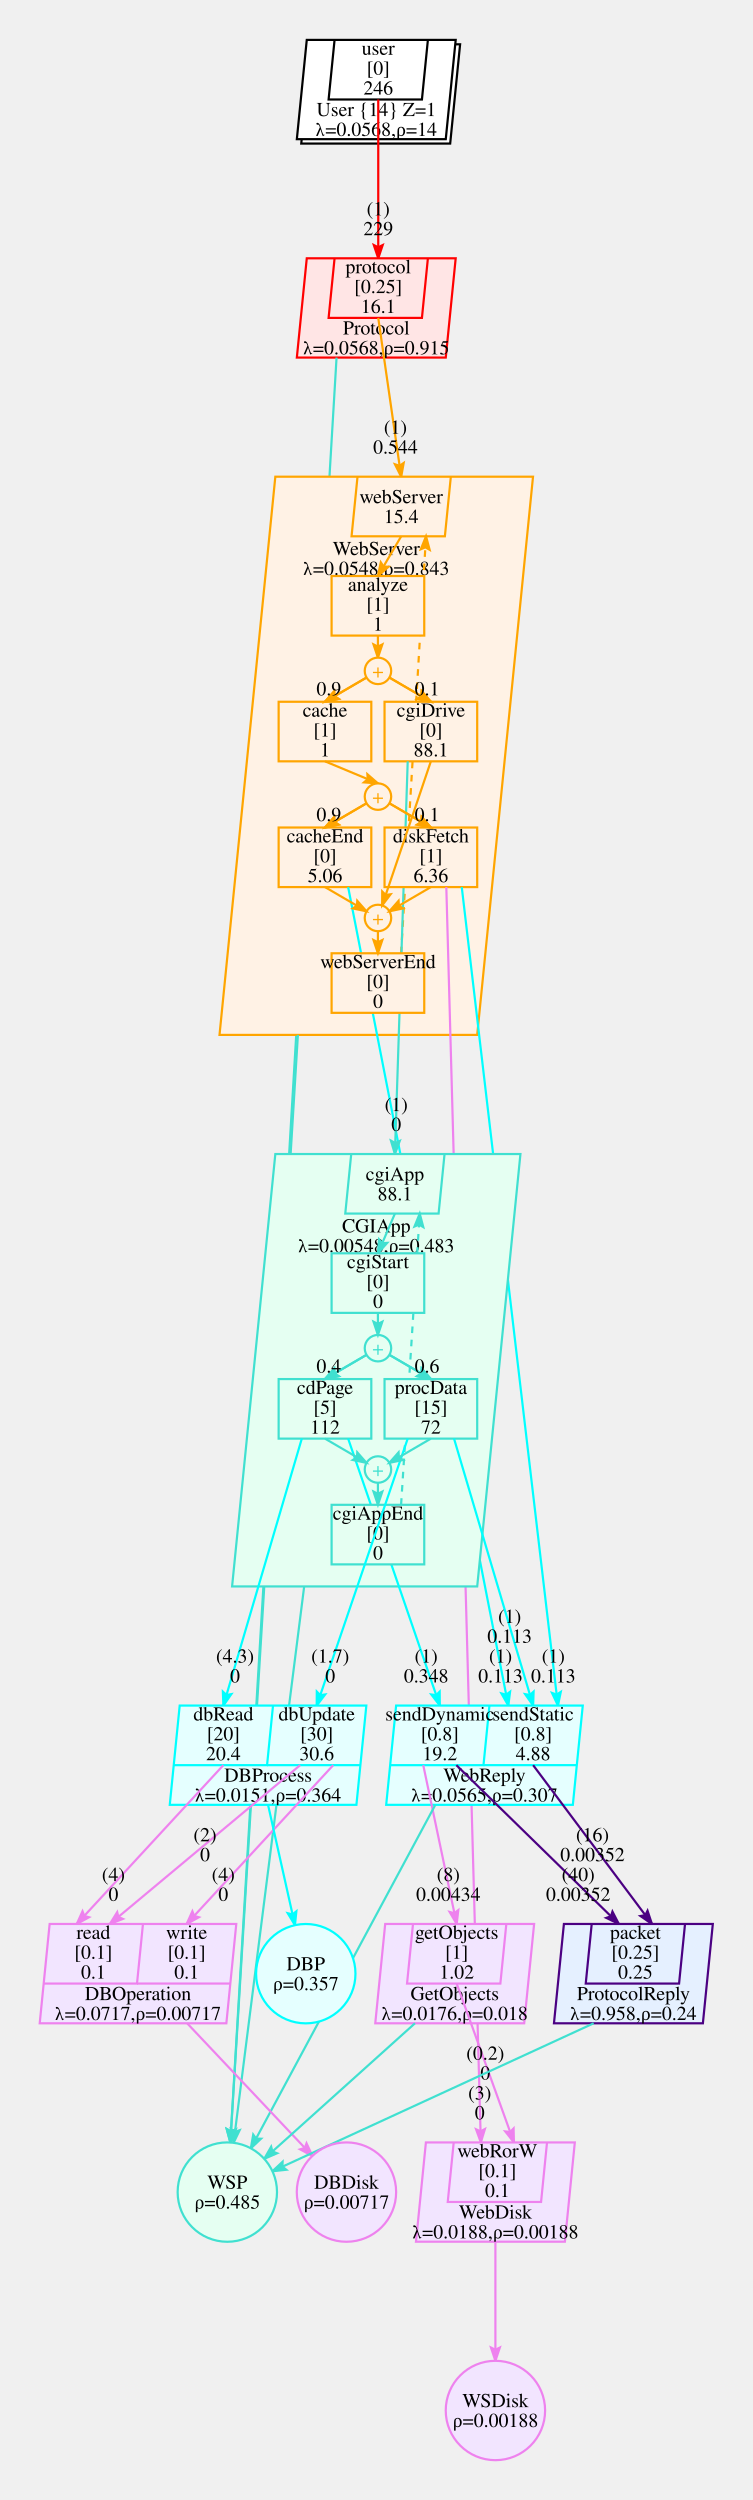
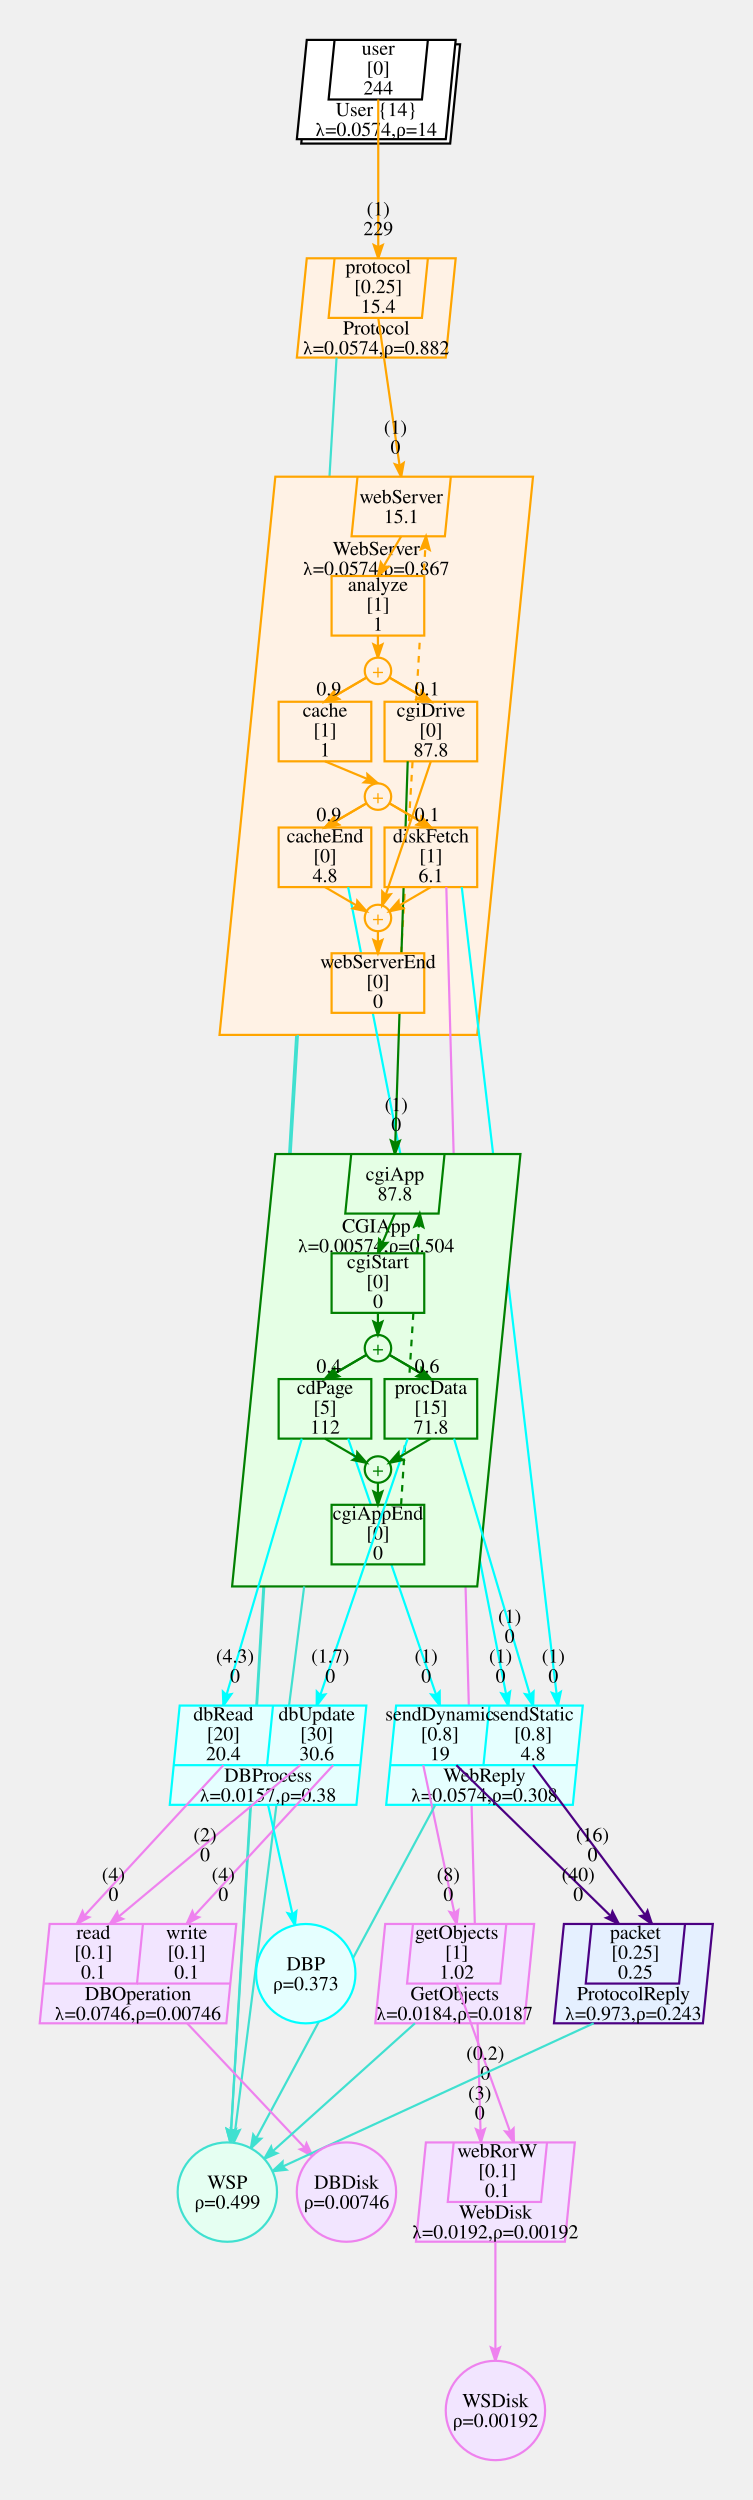
<svg xmlns="http://www.w3.org/2000/svg" width="4.737in" height="15.736in" viewBox="0 0 8528 28325">
  <polygon fill="#ffffff" stroke="black" stroke-width="25" points="3526.25,500 5213.75,500 5101.25,1625 3413.75,1625 " />
  <polygon fill="#ffffff" stroke="black" stroke-width="25" points="3476.25,450 5163.75,450 5051.25,1575 3363.75,1575 " />
-   <text x="4264" y="1538" font-family="Times" font-style="Roman" font-size="225" fill="black" text-anchor="middle">λ=0.0568,ρ=14</text>
-   <text x="4264" y="1313" font-family="Times" font-style="Roman" font-size="225" fill="black" text-anchor="middle">User {14} Z=1</text>
+   <text x="4264" y="1538" font-family="Times" font-style="Roman" font-size="225" fill="black" text-anchor="middle">λ=0.0574,ρ=14</text>
+   <text x="4264" y="1313" font-family="Times" font-style="Roman" font-size="225" fill="black" text-anchor="middle">User {14}</text>
  <polyline stroke="black" stroke-width="25" fill="none" points="3791.25,450 3723.75,1125 4781.25,1125 4848.75,450 " />
-   <text x="4286" y="1069" font-family="Times" font-style="Roman" font-size="225" fill="black" text-anchor="middle">246</text>
+   <text x="4286" y="1069" font-family="Times" font-style="Roman" font-size="225" fill="black" text-anchor="middle">244</text>
  <text x="4286" y="844" font-family="Times" font-style="Roman" font-size="225" fill="black" text-anchor="middle">[0]</text>
  <text x="4286" y="619" font-family="Times" font-style="Roman" font-size="225" fill="black" text-anchor="middle">user</text>
-   <line x1="4286.25" y1="1125" x2="4286.25" y2="2925" stroke="Red" stroke-width="25" />
-   <polygon fill="Red" stroke="Red" stroke-width="25" points="4286.25,2925 4336.25,2775 4286.25,2800 4236.25,2775 " />
+   <line x1="4286.25" y1="1125" x2="4286.25" y2="2925" stroke="Orange" stroke-width="25" />
+   <polygon fill="Orange" stroke="Orange" stroke-width="25" points="4286.25,2925 4336.25,2775 4286.25,2800 4236.25,2775 " />
  <text x="4286" y="2663" font-family="Times" font-style="Roman" font-size="225" fill="black" text-anchor="middle">229</text>
  <text x="4286" y="2438" font-family="Times" font-style="Roman" font-size="225" fill="black" text-anchor="middle">(1)</text>
-   <polygon fill="#ffe5e5" stroke="Red" stroke-width="25" points="3476.25,2925 5163.75,2925 5051.25,4050 3363.75,4050 " />
-   <text x="4264" y="4013" font-family="Times" font-style="Roman" font-size="225" fill="black" text-anchor="middle">λ=0.0568,ρ=0.915</text>
+   <polygon fill="#fff2e5" stroke="Orange" stroke-width="25" points="3476.25,2925 5163.75,2925 5051.25,4050 3363.75,4050 " />
+   <text x="4264" y="4013" font-family="Times" font-style="Roman" font-size="225" fill="black" text-anchor="middle">λ=0.0574,ρ=0.882</text>
  <text x="4264" y="3788" font-family="Times" font-style="Roman" font-size="225" fill="black" text-anchor="middle">Protocol</text>
-   <polyline stroke="Red" stroke-width="25" fill="none" points="3791.25,2925 3723.75,3600 4781.25,3600 4848.75,2925 " />
-   <text x="4286" y="3544" font-family="Times" font-style="Roman" font-size="225" fill="black" text-anchor="middle">16.1</text>
+   <polyline stroke="Orange" stroke-width="25" fill="none" points="3791.25,2925 3723.75,3600 4781.25,3600 4848.75,2925 " />
+   <text x="4286" y="3544" font-family="Times" font-style="Roman" font-size="225" fill="black" text-anchor="middle">15.4</text>
  <text x="4286" y="3319" font-family="Times" font-style="Roman" font-size="225" fill="black" text-anchor="middle">[0.25]</text>
  <text x="4286" y="3094" font-family="Times" font-style="Roman" font-size="225" fill="black" text-anchor="middle">protocol</text>
  <line x1="4286.25" y1="3600" x2="4546.25" y2="5400" stroke="Orange" stroke-width="25" />
  <polygon fill="Orange" stroke="Orange" stroke-width="25" points="4546.25,5400 4574.29,5244.39 4528.38,5276.28 4475.32,5258.69 " />
-   <text x="4481" y="5138" font-family="Times" font-style="Roman" font-size="225" fill="black" text-anchor="middle">0.544</text>
+   <text x="4481" y="5138" font-family="Times" font-style="Roman" font-size="225" fill="black" text-anchor="middle">0</text>
  <text x="4481" y="4913" font-family="Times" font-style="Roman" font-size="225" fill="black" text-anchor="middle">(1)</text>
  <line x1="3813.75" y1="4050" x2="2609.68" y2="24276" stroke="Turquoise" stroke-width="25" />
  <polygon fill="Turquoise" stroke="Turquoise" stroke-width="25" points="2609.68,24276 2668.5,24129.2 2617.11,24151.2 2568.68,24123.3 " />
  <polygon fill="#fff2e5" stroke="Orange" stroke-width="25" points="3120,5400 6040,5400 5407.5,11725 2487.5,11725 " />
-   <text x="4264" y="6513" font-family="Times" font-style="Roman" font-size="225" fill="black" text-anchor="middle">λ=0.0548,ρ=0.843</text>
+   <text x="4264" y="6513" font-family="Times" font-style="Roman" font-size="225" fill="black" text-anchor="middle">λ=0.0574,ρ=0.867</text>
  <text x="4264" y="6288" font-family="Times" font-style="Roman" font-size="225" fill="black" text-anchor="middle">WebServer</text>
  <polyline stroke="Orange" stroke-width="25" fill="none" points="4051.25,5400 3983.75,6075 5041.25,6075 5108.75,5400 " />
-   <text x="4546" y="5925" font-family="Times" font-style="Roman" font-size="225" fill="black" text-anchor="middle">15.4</text>
+   <text x="4546" y="5925" font-family="Times" font-style="Roman" font-size="225" fill="black" text-anchor="middle">15.1</text>
  <text x="4546" y="5700" font-family="Times" font-style="Roman" font-size="225" fill="black" text-anchor="middle">webServer</text>
  <line x1="4546.25" y1="6075" x2="4282.5" y2="6525" stroke="Orange" stroke-width="25" />
  <polygon fill="Orange" stroke="Orange" stroke-width="25" points="4282.5,6525 4401.49,6420.87 4345.71,6417.16 4315.21,6370.31 " />
  <line x1="4545" y1="10800" x2="4827.5" y2="6075" stroke-dasharray="75" stroke="Orange" stroke-width="25" />
  <polygon fill="Orange" stroke="Orange" stroke-width="25" points="4827.5,6075 4768.64,6221.75 4820.04,6199.78 4868.46,6227.72 " />
  <polygon fill="#fff2e5" stroke="Orange" stroke-width="25" points="3757.5,7200 3757.5,6525 4807.5,6525 4807.5,7200 3757.5,7200 " />
  <text x="4283" y="7144" font-family="Times" font-style="Roman" font-size="225" fill="black" text-anchor="middle">1</text>
  <text x="4283" y="6919" font-family="Times" font-style="Roman" font-size="225" fill="black" text-anchor="middle">[1]</text>
  <text x="4283" y="6694" font-family="Times" font-style="Roman" font-size="225" fill="black" text-anchor="middle">analyze</text>
  <polygon fill="#fff2e5" stroke="Orange" stroke-width="25" points="3157.5,8625 3157.5,7950 4207.5,7950 4207.5,8625 3157.5,8625 " />
  <text x="3683" y="8569" font-family="Times" font-style="Roman" font-size="225" fill="black" text-anchor="middle">1</text>
  <text x="3683" y="8344" font-family="Times" font-style="Roman" font-size="225" fill="black" text-anchor="middle">[1]</text>
  <text x="3683" y="8119" font-family="Times" font-style="Roman" font-size="225" fill="black" text-anchor="middle">cache</text>
  <polygon fill="#fff2e5" stroke="Orange" stroke-width="25" points="3157.5,10050 3157.5,9375 4207.5,9375 4207.5,10050 3157.5,10050 " />
  <line x1="3945" y1="10050" x2="5760" y2="19325" stroke="Cyan" stroke-width="25" />
  <polygon fill="Cyan" stroke="Cyan" stroke-width="25" points="5760,19325 5780.26,19168.2 5735.99,19202.3 5682.12,19187.4 " />
-   <text x="5672" y="19063" font-family="Times" font-style="Roman" font-size="225" fill="black" text-anchor="middle">0.113</text>
+   <text x="5672" y="19063" font-family="Times" font-style="Roman" font-size="225" fill="black" text-anchor="middle">0</text>
  <text x="5672" y="18838" font-family="Times" font-style="Roman" font-size="225" fill="black" text-anchor="middle">(1)</text>
-   <text x="3683" y="9994" font-family="Times" font-style="Roman" font-size="225" fill="black" text-anchor="middle">5.06</text>
+   <text x="3683" y="9994" font-family="Times" font-style="Roman" font-size="225" fill="black" text-anchor="middle">4.8</text>
  <text x="3683" y="9769" font-family="Times" font-style="Roman" font-size="225" fill="black" text-anchor="middle">[0]</text>
  <text x="3683" y="9544" font-family="Times" font-style="Roman" font-size="225" fill="black" text-anchor="middle">cacheEnd</text>
  <polygon fill="#fff2e5" stroke="Orange" stroke-width="25" points="4357.5,8625 4357.5,7950 5407.5,7950 5407.5,8625 4357.5,8625 " />
-   <line x1="4620" y1="8625" x2="4475" y2="13075" stroke="Turquoise" stroke-width="25" />
-   <polygon fill="Turquoise" stroke="Turquoise" stroke-width="25" points="4475,13075 4529.86,12926.7 4479.07,12950.1 4429.91,12923.5 " />
+   <line x1="4620" y1="8625" x2="4475" y2="13075" stroke="Green" stroke-width="25" />
+   <polygon fill="Green" stroke="Green" stroke-width="25" points="4475,13075 4529.86,12926.7 4479.07,12950.1 4429.91,12923.5 " />
  <text x="4490" y="12813" font-family="Times" font-style="Roman" font-size="225" fill="black" text-anchor="middle">0</text>
  <text x="4490" y="12588" font-family="Times" font-style="Roman" font-size="225" fill="black" text-anchor="middle">(1)</text>
-   <text x="4883" y="8569" font-family="Times" font-style="Roman" font-size="225" fill="black" text-anchor="middle">88.1</text>
+   <text x="4883" y="8569" font-family="Times" font-style="Roman" font-size="225" fill="black" text-anchor="middle">87.8</text>
  <text x="4883" y="8344" font-family="Times" font-style="Roman" font-size="225" fill="black" text-anchor="middle">[0]</text>
  <text x="4883" y="8119" font-family="Times" font-style="Roman" font-size="225" fill="black" text-anchor="middle">cgiDrive</text>
  <polygon fill="#fff2e5" stroke="Orange" stroke-width="25" points="4357.5,10050 4357.5,9375 5407.5,9375 5407.5,10050 4357.5,10050 " />
  <line x1="5057.5" y1="10050" x2="5448.75" y2="24275" stroke="Violet" stroke-width="25" />
  <polygon fill="Violet" stroke="Violet" stroke-width="25" points="5448.75,24275 5494.61,24123.7 5445.31,24150 5394.64,24126.4 " />
  <text x="5436" y="24013" font-family="Times" font-style="Roman" font-size="225" fill="black" text-anchor="middle">0</text>
  <text x="5436" y="23788" font-family="Times" font-style="Roman" font-size="225" fill="black" text-anchor="middle">(3)</text>
  <line x1="5232.5" y1="10050" x2="6322.5" y2="19325" stroke="Cyan" stroke-width="25" />
  <polygon fill="Cyan" stroke="Cyan" stroke-width="25" points="6322.5,19325 6354.65,19170.2 6307.91,19200.9 6255.33,19181.9 " />
-   <text x="6270" y="19063" font-family="Times" font-style="Roman" font-size="225" fill="black" text-anchor="middle">0.113</text>
+   <text x="6270" y="19063" font-family="Times" font-style="Roman" font-size="225" fill="black" text-anchor="middle">0</text>
  <text x="6270" y="18838" font-family="Times" font-style="Roman" font-size="225" fill="black" text-anchor="middle">(1)</text>
-   <text x="4883" y="9994" font-family="Times" font-style="Roman" font-size="225" fill="black" text-anchor="middle">6.36</text>
+   <text x="4883" y="9994" font-family="Times" font-style="Roman" font-size="225" fill="black" text-anchor="middle">6.1</text>
  <text x="4883" y="9769" font-family="Times" font-style="Roman" font-size="225" fill="black" text-anchor="middle">[1]</text>
  <text x="4883" y="9544" font-family="Times" font-style="Roman" font-size="225" fill="black" text-anchor="middle">diskFetch</text>
  <polygon fill="#fff2e5" stroke="Orange" stroke-width="25" points="3757.5,11475 3757.5,10800 4807.5,10800 4807.5,11475 3757.5,11475 " />
  <text x="4283" y="11419" font-family="Times" font-style="Roman" font-size="225" fill="black" text-anchor="middle">0</text>
  <text x="4283" y="11194" font-family="Times" font-style="Roman" font-size="225" fill="black" text-anchor="middle">[0]</text>
  <text x="4283" y="10969" font-family="Times" font-style="Roman" font-size="225" fill="black" text-anchor="middle">webServerEnd</text>
  <line x1="4282.5" y1="7200" x2="4282.5" y2="7450" stroke="Orange" stroke-width="25" />
  <polygon fill="Orange" stroke="Orange" stroke-width="25" points="4282.5,7450 4332.5,7300 4282.5,7325 4232.5,7300 " />
  <line x1="3682.5" y1="8625" x2="4282.5" y2="8875" stroke="Orange" stroke-width="25" />
  <polygon fill="Orange" stroke="Orange" stroke-width="25" points="4282.5,8875 4163.27,8771.15 4167.12,8826.92 4124.81,8863.46 " />
  <circle cx="4283" cy="7600" r="150" fill="#fff2e5" stroke="Orange" stroke-width="25" />
  <text x="4283" y="7675" font-family="Times" font-style="Roman" font-size="225" fill="Orange" text-anchor="middle">+</text>
  <line x1="4152.93" y1="7675.58" x2="3682.5" y2="7950" stroke="Orange" stroke-width="25" />
  <polygon fill="Orange" stroke="Orange" stroke-width="25" points="3682.5,7950 3837.26,7917.61 3790.47,7887.02 3786.87,7831.23 " />
  <line x1="4412.07" y1="7675.58" x2="4882.5" y2="7950" stroke="Orange" stroke-width="25" />
  <polygon fill="Orange" stroke="Orange" stroke-width="25" points="4882.5,7950 4778.13,7831.23 4774.53,7887.02 4727.74,7917.61 " />
  <line x1="4152.93" y1="7675.58" x2="3682.5" y2="7950" stroke="Orange" stroke-width="25" />
  <polygon fill="Orange" stroke="Orange" stroke-width="25" points="3682.5,7950 3837.26,7917.61 3790.47,7887.02 3786.87,7831.23 " />
  <line x1="4412.07" y1="7675.58" x2="4882.5" y2="7950" stroke="Orange" stroke-width="25" />
  <polygon fill="Orange" stroke="Orange" stroke-width="25" points="4882.5,7950 4778.13,7831.23 4774.53,7887.02 4727.74,7917.61 " />
  <text x="3726" y="7877" font-family="Times" font-style="Roman" font-size="225" fill="black" text-anchor="middle">0.9</text>
  <text x="4839" y="7877" font-family="Times" font-style="Roman" font-size="225" fill="black" text-anchor="middle">0.1</text>
  <circle cx="4283" cy="10400" r="150" fill="#fff2e5" stroke="Orange" stroke-width="25" />
  <text x="4283" y="10475" font-family="Times" font-style="Roman" font-size="225" fill="Orange" text-anchor="middle">+</text>
  <line x1="3682.5" y1="10050" x2="4152.93" y2="10324.4" stroke="Orange" stroke-width="25" />
  <polygon fill="Orange" stroke="Orange" stroke-width="25" points="4152.93,10324.4 4048.56,10205.6 4044.96,10261.4 3998.17,10292 " />
  <line x1="4882.5" y1="8625" x2="4330.53" y2="10257.9" stroke="Orange" stroke-width="25" />
  <polygon fill="Orange" stroke="Orange" stroke-width="25" points="4330.53,10257.9 4425.94,10131.8 4370.56,10139.5 4331.2,10099.8 " />
  <line x1="4882.5" y1="10050" x2="4412.07" y2="10324.4" stroke="Orange" stroke-width="25" />
  <polygon fill="Orange" stroke="Orange" stroke-width="25" points="4412.07,10324.4 4566.83,10292 4520.04,10261.4 4516.44,10205.6 " />
  <circle cx="4283" cy="9025" r="150" fill="#fff2e5" stroke="Orange" stroke-width="25" />
  <text x="4283" y="9100" font-family="Times" font-style="Roman" font-size="225" fill="Orange" text-anchor="middle">+</text>
  <line x1="4152.93" y1="9100.58" x2="3682.5" y2="9375" stroke="Orange" stroke-width="25" />
  <polygon fill="Orange" stroke="Orange" stroke-width="25" points="3682.5,9375 3837.26,9342.61 3790.47,9312.02 3786.87,9256.23 " />
  <line x1="4412.07" y1="9100.58" x2="4882.5" y2="9375" stroke="Orange" stroke-width="25" />
  <polygon fill="Orange" stroke="Orange" stroke-width="25" points="4882.5,9375 4778.13,9256.23 4774.53,9312.02 4727.74,9342.61 " />
  <line x1="4152.93" y1="9100.58" x2="3682.5" y2="9375" stroke="Orange" stroke-width="25" />
  <polygon fill="Orange" stroke="Orange" stroke-width="25" points="3682.5,9375 3837.26,9342.61 3790.47,9312.02 3786.87,9256.23 " />
  <line x1="4412.07" y1="9100.58" x2="4882.5" y2="9375" stroke="Orange" stroke-width="25" />
  <polygon fill="Orange" stroke="Orange" stroke-width="25" points="4882.5,9375 4778.13,9256.23 4774.53,9312.02 4727.74,9342.61 " />
  <text x="3726" y="9302" font-family="Times" font-style="Roman" font-size="225" fill="black" text-anchor="middle">0.9</text>
  <text x="4839" y="9302" font-family="Times" font-style="Roman" font-size="225" fill="black" text-anchor="middle">0.1</text>
  <line x1="4282.5" y1="10550" x2="4282.5" y2="10800" stroke="Orange" stroke-width="25" />
  <polygon fill="Orange" stroke="Orange" stroke-width="25" points="4282.5,10800 4332.5,10650 4282.5,10675 4232.5,10650 " />
  <line x1="3375.62" y1="11725" x2="2610.48" y2="24276" stroke="Turquoise" stroke-width="25" />
  <polygon fill="Turquoise" stroke="Turquoise" stroke-width="25" points="2610.48,24276 2669.51,24129.4 2618.08,24151.3 2569.7,24123.3 " />
-   <polygon fill="#e5fff2" stroke="Turquoise" stroke-width="25" points="3120,13075 5897.5,13075 5407.5,17975 2630,17975 " />
-   <text x="4264" y="14188" font-family="Times" font-style="Roman" font-size="225" fill="black" text-anchor="middle">λ=0.00548,ρ=0.483</text>
+   <polygon fill="#e5ffe5" stroke="Green" stroke-width="25" points="3120,13075 5897.5,13075 5407.5,17975 2630,17975 " />
+   <text x="4264" y="14188" font-family="Times" font-style="Roman" font-size="225" fill="black" text-anchor="middle">λ=0.00574,ρ=0.504</text>
  <text x="4264" y="13963" font-family="Times" font-style="Roman" font-size="225" fill="black" text-anchor="middle">CGIApp</text>
-   <polyline stroke="Turquoise" stroke-width="25" fill="none" points="3980,13075 3912.5,13750 4970,13750 5037.5,13075 " />
-   <text x="4475" y="13600" font-family="Times" font-style="Roman" font-size="225" fill="black" text-anchor="middle">88.1</text>
+   <polyline stroke="Green" stroke-width="25" fill="none" points="3980,13075 3912.5,13750 4970,13750 5037.5,13075 " />
+   <text x="4475" y="13600" font-family="Times" font-style="Roman" font-size="225" fill="black" text-anchor="middle">87.8</text>
  <text x="4475" y="13375" font-family="Times" font-style="Roman" font-size="225" fill="black" text-anchor="middle">cgiApp</text>
-   <line x1="4475" y1="13750" x2="4282.5" y2="14200" stroke="Turquoise" stroke-width="25" />
-   <polygon fill="Turquoise" stroke="Turquoise" stroke-width="25" points="4282.5,14200 4387.47,14081.8 4331.66,14085.1 4295.52,14042.4 " />
-   <line x1="4545" y1="17050" x2="4756.25" y2="13750" stroke-dasharray="75" stroke="Turquoise" stroke-width="25" />
-   <polygon fill="Turquoise" stroke="Turquoise" stroke-width="25" points="4756.25,13750 4696.77,13896.5 4748.26,13874.7 4796.57,13902.9 " />
-   <polygon fill="#e5fff2" stroke="Turquoise" stroke-width="25" points="3157.5,16300 3157.5,15625 4207.5,15625 4207.5,16300 3157.5,16300 " />
+   <line x1="4475" y1="13750" x2="4282.5" y2="14200" stroke="Green" stroke-width="25" />
+   <polygon fill="Green" stroke="Green" stroke-width="25" points="4282.5,14200 4387.47,14081.8 4331.66,14085.1 4295.52,14042.4 " />
+   <line x1="4545" y1="17050" x2="4756.25" y2="13750" stroke-dasharray="75" stroke="Green" stroke-width="25" />
+   <polygon fill="Green" stroke="Green" stroke-width="25" points="4756.25,13750 4696.77,13896.5 4748.26,13874.7 4796.57,13902.9 " />
+   <polygon fill="#e5ffe5" stroke="Green" stroke-width="25" points="3157.5,16300 3157.5,15625 4207.5,15625 4207.5,16300 3157.5,16300 " />
  <line x1="3420" y1="16300" x2="2531.25" y2="19325" stroke="Cyan" stroke-width="25" />
  <polygon fill="Cyan" stroke="Cyan" stroke-width="25" points="2531.25,19325 2621.51,19195.2 2566.49,19205.1 2525.56,19167 " />
  <text x="2663" y="19063" font-family="Times" font-style="Roman" font-size="225" fill="black" text-anchor="middle">0</text>
  <text x="2663" y="18838" font-family="Times" font-style="Roman" font-size="225" fill="black" text-anchor="middle">(4.3)</text>
  <line x1="3945" y1="16300" x2="4983.75" y2="19325" stroke="Cyan" stroke-width="25" />
  <polygon fill="Cyan" stroke="Cyan" stroke-width="25" points="4983.75,19325 4982.32,19166.9 4943.15,19206.8 4887.74,19199.4 " />
-   <text x="4829" y="19063" font-family="Times" font-style="Roman" font-size="225" fill="black" text-anchor="middle">0.348</text>
+   <text x="4829" y="19063" font-family="Times" font-style="Roman" font-size="225" fill="black" text-anchor="middle">0</text>
  <text x="4829" y="18838" font-family="Times" font-style="Roman" font-size="225" fill="black" text-anchor="middle">(1)</text>
  <text x="3683" y="16244" font-family="Times" font-style="Roman" font-size="225" fill="black" text-anchor="middle">112</text>
  <text x="3683" y="16019" font-family="Times" font-style="Roman" font-size="225" fill="black" text-anchor="middle">[5]</text>
  <text x="3683" y="15794" font-family="Times" font-style="Roman" font-size="225" fill="black" text-anchor="middle">cdPage</text>
-   <polygon fill="#e5fff2" stroke="Turquoise" stroke-width="25" points="3757.5,17725 3757.5,17050 4807.5,17050 4807.5,17725 3757.5,17725 " />
+   <polygon fill="#e5ffe5" stroke="Green" stroke-width="25" points="3757.5,17725 3757.5,17050 4807.5,17050 4807.5,17725 3757.5,17725 " />
  <text x="4283" y="17669" font-family="Times" font-style="Roman" font-size="225" fill="black" text-anchor="middle">0</text>
  <text x="4283" y="17444" font-family="Times" font-style="Roman" font-size="225" fill="black" text-anchor="middle">[0]</text>
  <text x="4283" y="17219" font-family="Times" font-style="Roman" font-size="225" fill="black" text-anchor="middle">cgiAppEnd</text>
-   <polygon fill="#e5fff2" stroke="Turquoise" stroke-width="25" points="3757.5,14875 3757.5,14200 4807.5,14200 4807.5,14875 3757.5,14875 " />
+   <polygon fill="#e5ffe5" stroke="Green" stroke-width="25" points="3757.5,14875 3757.5,14200 4807.5,14200 4807.5,14875 3757.5,14875 " />
  <text x="4283" y="14819" font-family="Times" font-style="Roman" font-size="225" fill="black" text-anchor="middle">0</text>
  <text x="4283" y="14594" font-family="Times" font-style="Roman" font-size="225" fill="black" text-anchor="middle">[0]</text>
  <text x="4283" y="14369" font-family="Times" font-style="Roman" font-size="225" fill="black" text-anchor="middle">cgiStart</text>
-   <polygon fill="#e5fff2" stroke="Turquoise" stroke-width="25" points="4357.5,16300 4357.5,15625 5407.5,15625 5407.5,16300 4357.5,16300 " />
+   <polygon fill="#e5ffe5" stroke="Green" stroke-width="25" points="4357.5,16300 4357.5,15625 5407.5,15625 5407.5,16300 4357.5,16300 " />
  <line x1="4620" y1="16300" x2="3588.75" y2="19325" stroke="Cyan" stroke-width="25" />
  <polygon fill="Cyan" stroke="Cyan" stroke-width="25" points="3588.75,19325 3684.48,19199.2 3629.08,19206.7 3589.83,19166.9 " />
  <text x="3742" y="19063" font-family="Times" font-style="Roman" font-size="225" fill="black" text-anchor="middle">0</text>
  <text x="3742" y="18838" font-family="Times" font-style="Roman" font-size="225" fill="black" text-anchor="middle">(1.7)</text>
  <line x1="5145" y1="16300" x2="6041.25" y2="19325" stroke="Cyan" stroke-width="25" />
  <polygon fill="Cyan" stroke="Cyan" stroke-width="25" points="6041.25,19325 6046.58,19167 6005.74,19205.1 5950.7,19195.4 " />
-   <text x="5775" y="18613" font-family="Times" font-style="Roman" font-size="225" fill="black" text-anchor="middle">0.113</text>
+   <text x="5775" y="18613" font-family="Times" font-style="Roman" font-size="225" fill="black" text-anchor="middle">0</text>
  <text x="5775" y="18388" font-family="Times" font-style="Roman" font-size="225" fill="black" text-anchor="middle">(1)</text>
-   <text x="4883" y="16244" font-family="Times" font-style="Roman" font-size="225" fill="black" text-anchor="middle">72</text>
+   <text x="4883" y="16244" font-family="Times" font-style="Roman" font-size="225" fill="black" text-anchor="middle">71.8</text>
  <text x="4883" y="16019" font-family="Times" font-style="Roman" font-size="225" fill="black" text-anchor="middle">[15]</text>
  <text x="4883" y="15794" font-family="Times" font-style="Roman" font-size="225" fill="black" text-anchor="middle">procData</text>
-   <circle cx="4283" cy="16650" r="150" fill="#e5fff2" stroke="Turquoise" stroke-width="25" />
-   <text x="4283" y="16725" font-family="Times" font-style="Roman" font-size="225" fill="Turquoise" text-anchor="middle">+</text>
-   <line x1="4882.5" y1="16300" x2="4412.07" y2="16574.4" stroke="Turquoise" stroke-width="25" />
-   <polygon fill="Turquoise" stroke="Turquoise" stroke-width="25" points="4412.07,16574.4 4566.83,16542 4520.04,16511.4 4516.44,16455.6 " />
-   <line x1="3682.5" y1="16300" x2="4152.93" y2="16574.4" stroke="Turquoise" stroke-width="25" />
-   <polygon fill="Turquoise" stroke="Turquoise" stroke-width="25" points="4152.93,16574.4 4048.56,16455.6 4044.96,16511.4 3998.17,16542 " />
-   <circle cx="4283" cy="15275" r="150" fill="#e5fff2" stroke="Turquoise" stroke-width="25" />
-   <text x="4283" y="15350" font-family="Times" font-style="Roman" font-size="225" fill="Turquoise" text-anchor="middle">+</text>
-   <line x1="4412.07" y1="15350.6" x2="4882.5" y2="15625" stroke="Turquoise" stroke-width="25" />
-   <polygon fill="Turquoise" stroke="Turquoise" stroke-width="25" points="4882.5,15625 4778.13,15506.2 4774.53,15562 4727.74,15592.6 " />
-   <line x1="4152.93" y1="15350.6" x2="3682.5" y2="15625" stroke="Turquoise" stroke-width="25" />
-   <polygon fill="Turquoise" stroke="Turquoise" stroke-width="25" points="3682.5,15625 3837.26,15592.6 3790.47,15562 3786.87,15506.2 " />
-   <line x1="4412.07" y1="15350.6" x2="4882.5" y2="15625" stroke="Turquoise" stroke-width="25" />
-   <polygon fill="Turquoise" stroke="Turquoise" stroke-width="25" points="4882.5,15625 4778.13,15506.2 4774.53,15562 4727.74,15592.6 " />
-   <line x1="4152.93" y1="15350.6" x2="3682.5" y2="15625" stroke="Turquoise" stroke-width="25" />
-   <polygon fill="Turquoise" stroke="Turquoise" stroke-width="25" points="3682.5,15625 3837.26,15592.6 3790.47,15562 3786.87,15506.2 " />
+   <circle cx="4283" cy="16650" r="150" fill="#e5ffe5" stroke="Green" stroke-width="25" />
+   <text x="4283" y="16725" font-family="Times" font-style="Roman" font-size="225" fill="Green" text-anchor="middle">+</text>
+   <line x1="3682.5" y1="16300" x2="4152.93" y2="16574.4" stroke="Green" stroke-width="25" />
+   <polygon fill="Green" stroke="Green" stroke-width="25" points="4152.93,16574.4 4048.56,16455.6 4044.96,16511.4 3998.17,16542 " />
+   <line x1="4882.5" y1="16300" x2="4412.07" y2="16574.4" stroke="Green" stroke-width="25" />
+   <polygon fill="Green" stroke="Green" stroke-width="25" points="4412.07,16574.4 4566.83,16542 4520.04,16511.4 4516.44,16455.6 " />
+   <circle cx="4283" cy="15275" r="150" fill="#e5ffe5" stroke="Green" stroke-width="25" />
+   <text x="4283" y="15350" font-family="Times" font-style="Roman" font-size="225" fill="Green" text-anchor="middle">+</text>
+   <line x1="4152.93" y1="15350.6" x2="3682.5" y2="15625" stroke="Green" stroke-width="25" />
+   <polygon fill="Green" stroke="Green" stroke-width="25" points="3682.5,15625 3837.26,15592.6 3790.47,15562 3786.87,15506.2 " />
+   <line x1="4412.07" y1="15350.6" x2="4882.5" y2="15625" stroke="Green" stroke-width="25" />
+   <polygon fill="Green" stroke="Green" stroke-width="25" points="4882.5,15625 4778.13,15506.2 4774.53,15562 4727.74,15592.6 " />
+   <line x1="4152.93" y1="15350.6" x2="3682.5" y2="15625" stroke="Green" stroke-width="25" />
+   <polygon fill="Green" stroke="Green" stroke-width="25" points="3682.5,15625 3837.26,15592.6 3790.47,15562 3786.87,15506.2 " />
+   <line x1="4412.07" y1="15350.6" x2="4882.5" y2="15625" stroke="Green" stroke-width="25" />
+   <polygon fill="Green" stroke="Green" stroke-width="25" points="4882.5,15625 4778.13,15506.2 4774.53,15562 4727.74,15592.6 " />
+   <text x="3726" y="15552" font-family="Times" font-style="Roman" font-size="225" fill="black" text-anchor="middle">0.4</text>
  <text x="4839" y="15552" font-family="Times" font-style="Roman" font-size="225" fill="black" text-anchor="middle">0.6</text>
-   <text x="3726" y="15552" font-family="Times" font-style="Roman" font-size="225" fill="black" text-anchor="middle">0.4</text>
-   <line x1="4282.5" y1="16800" x2="4282.5" y2="17050" stroke="Turquoise" stroke-width="25" />
-   <polygon fill="Turquoise" stroke="Turquoise" stroke-width="25" points="4282.5,17050 4332.5,16900 4282.5,16925 4232.5,16900 " />
-   <line x1="4282.5" y1="14875" x2="4282.5" y2="15125" stroke="Turquoise" stroke-width="25" />
-   <polygon fill="Turquoise" stroke="Turquoise" stroke-width="25" points="4282.5,15125 4332.5,14975 4282.5,15000 4232.5,14975 " />
+   <line x1="4282.5" y1="16800" x2="4282.5" y2="17050" stroke="Green" stroke-width="25" />
+   <polygon fill="Green" stroke="Green" stroke-width="25" points="4282.5,17050 4332.5,16900 4282.5,16925 4232.5,16900 " />
+   <line x1="4282.5" y1="14875" x2="4282.5" y2="15125" stroke="Green" stroke-width="25" />
+   <polygon fill="Green" stroke="Green" stroke-width="25" points="4282.5,15125 4332.5,14975 4282.5,15000 4232.5,14975 " />
  <line x1="3446.88" y1="17975" x2="2647.05" y2="24279.5" stroke="Turquoise" stroke-width="25" />
  <polygon fill="Turquoise" stroke="Turquoise" stroke-width="25" points="2647.05,24279.5 2715.53,24137 2662.78,24155.5 2616.32,24124.4 " />
  <polygon fill="#e5ffff" stroke="Cyan" stroke-width="25" points="2036.25,19325 4151.25,19325 4038.75,20450 1923.75,20450 " />
-   <text x="3038" y="20413" font-family="Times" font-style="Roman" font-size="225" fill="black" text-anchor="middle">λ=0.0151,ρ=0.364</text>
+   <text x="3038" y="20413" font-family="Times" font-style="Roman" font-size="225" fill="black" text-anchor="middle">λ=0.0157,ρ=0.38</text>
  <text x="3038" y="20188" font-family="Times" font-style="Roman" font-size="225" fill="black" text-anchor="middle">DBProcess</text>
  <polyline stroke="Cyan" stroke-width="25" fill="none" points="1968.75,20000 3026.25,20000 3093.75,19325 " />
  <text x="2531" y="19944" font-family="Times" font-style="Roman" font-size="225" fill="black" text-anchor="middle">20.4</text>
  <text x="2531" y="19719" font-family="Times" font-style="Roman" font-size="225" fill="black" text-anchor="middle">[20]</text>
  <text x="2531" y="19494" font-family="Times" font-style="Roman" font-size="225" fill="black" text-anchor="middle">dbRead</text>
  <line x1="2531.25" y1="20000" x2="870" y2="21800" stroke="Violet" stroke-width="25" />
  <polygon fill="Violet" stroke="Violet" stroke-width="25" points="870,21800 1008.48,21723.7 954.777,21708.1 934.989,21655.9 " />
  <text x="1285" y="21538" font-family="Times" font-style="Roman" font-size="225" fill="black" text-anchor="middle">0</text>
  <text x="1285" y="21313" font-family="Times" font-style="Roman" font-size="225" fill="black" text-anchor="middle">(4)</text>
  <line x1="3026.25" y1="20000" x2="4083.75" y2="20000" stroke="Cyan" stroke-width="25" />
  <text x="3589" y="19944" font-family="Times" font-style="Roman" font-size="225" fill="black" text-anchor="middle">30.6</text>
  <text x="3589" y="19719" font-family="Times" font-style="Roman" font-size="225" fill="black" text-anchor="middle">[30]</text>
  <text x="3589" y="19494" font-family="Times" font-style="Roman" font-size="225" fill="black" text-anchor="middle">dbUpdate</text>
  <line x1="3401.25" y1="20000" x2="1245" y2="21800" stroke="Violet" stroke-width="25" />
  <polygon fill="Violet" stroke="Violet" stroke-width="25" points="1245,21800 1392.19,21742.3 1340.96,21719.9 1328.11,21665.5 " />
  <text x="2323" y="21088" font-family="Times" font-style="Roman" font-size="225" fill="black" text-anchor="middle">0</text>
  <text x="2323" y="20863" font-family="Times" font-style="Roman" font-size="225" fill="black" text-anchor="middle">(2)</text>
  <line x1="3776.25" y1="20000" x2="2115" y2="21800" stroke="Violet" stroke-width="25" />
  <polygon fill="Violet" stroke="Violet" stroke-width="25" points="2115,21800 2253.48,21723.7 2199.78,21708.1 2179.99,21655.9 " />
  <text x="2530" y="21538" font-family="Times" font-style="Roman" font-size="225" fill="black" text-anchor="middle">0</text>
  <text x="2530" y="21313" font-family="Times" font-style="Roman" font-size="225" fill="black" text-anchor="middle">(4)</text>
  <line x1="3037.5" y1="20450" x2="3342.29" y2="21813.5" stroke="Cyan" stroke-width="25" />
  <polygon fill="Cyan" stroke="Cyan" stroke-width="25" points="3342.29,21813.5 3358.37,21656.3 3315.02,21691.6 3260.78,21678.1 " />
  <polygon fill="#e5ffff" stroke="Cyan" stroke-width="25" points="4488.75,19325 6603.75,19325 6491.25,20450 4376.25,20450 " />
-   <text x="5490" y="20413" font-family="Times" font-style="Roman" font-size="225" fill="black" text-anchor="middle">λ=0.0565,ρ=0.307</text>
+   <text x="5490" y="20413" font-family="Times" font-style="Roman" font-size="225" fill="black" text-anchor="middle">λ=0.0574,ρ=0.308</text>
  <text x="5490" y="20188" font-family="Times" font-style="Roman" font-size="225" fill="black" text-anchor="middle">WebReply</text>
  <polyline stroke="Cyan" stroke-width="25" fill="none" points="4421.25,20000 5478.75,20000 5546.25,19325 " />
-   <text x="4984" y="19944" font-family="Times" font-style="Roman" font-size="225" fill="black" text-anchor="middle">19.2</text>
+   <text x="4984" y="19944" font-family="Times" font-style="Roman" font-size="225" fill="black" text-anchor="middle">19</text>
  <text x="4984" y="19719" font-family="Times" font-style="Roman" font-size="225" fill="black" text-anchor="middle">[0.8]</text>
  <text x="4984" y="19494" font-family="Times" font-style="Roman" font-size="225" fill="black" text-anchor="middle">sendDynamic</text>
  <line x1="4796.25" y1="20000" x2="5175" y2="21800" stroke="Violet" stroke-width="25" />
  <polygon fill="Violet" stroke="Violet" stroke-width="25" points="5175,21800 5193.04,21642.9 5149.26,21677.7 5095.19,21663.5 " />
-   <text x="5080" y="21538" font-family="Times" font-style="Roman" font-size="225" fill="black" text-anchor="middle">0.00434</text>
+   <text x="5080" y="21538" font-family="Times" font-style="Roman" font-size="225" fill="black" text-anchor="middle">0</text>
  <text x="5080" y="21313" font-family="Times" font-style="Roman" font-size="225" fill="black" text-anchor="middle">(8)</text>
  <line x1="5171.25" y1="20000" x2="7012.5" y2="21800" stroke="Indigo" stroke-width="25" />
  <polygon fill="Indigo" stroke="Indigo" stroke-width="25" points="7012.5,21800 6940.19,21659.4 6923.12,21712.6 6870.29,21730.9 " />
-   <text x="6552" y="21538" font-family="Times" font-style="Roman" font-size="225" fill="black" text-anchor="middle">0.00352</text>
+   <text x="6552" y="21538" font-family="Times" font-style="Roman" font-size="225" fill="black" text-anchor="middle">0</text>
  <text x="6552" y="21313" font-family="Times" font-style="Roman" font-size="225" fill="black" text-anchor="middle">(40)</text>
  <line x1="5478.75" y1="20000" x2="6536.25" y2="20000" stroke="Cyan" stroke-width="25" />
-   <text x="6041" y="19944" font-family="Times" font-style="Roman" font-size="225" fill="black" text-anchor="middle">4.88</text>
+   <text x="6041" y="19944" font-family="Times" font-style="Roman" font-size="225" fill="black" text-anchor="middle">4.8</text>
  <text x="6041" y="19719" font-family="Times" font-style="Roman" font-size="225" fill="black" text-anchor="middle">[0.8]</text>
  <text x="6041" y="19494" font-family="Times" font-style="Roman" font-size="225" fill="black" text-anchor="middle">sendStatic</text>
  <line x1="6041.25" y1="20000" x2="7387.5" y2="21800" stroke="Indigo" stroke-width="25" />
  <polygon fill="Indigo" stroke="Indigo" stroke-width="25" points="7387.5,21800 7337.7,21649.9 7312.63,21699.9 7257.62,21709.8 " />
-   <text x="6714" y="21088" font-family="Times" font-style="Roman" font-size="225" fill="black" text-anchor="middle">0.00352</text>
+   <text x="6714" y="21088" font-family="Times" font-style="Roman" font-size="225" fill="black" text-anchor="middle">0</text>
  <text x="6714" y="20863" font-family="Times" font-style="Roman" font-size="225" fill="black" text-anchor="middle">(16)</text>
  <line x1="4933.12" y1="20450" x2="2842.44" y2="24342" stroke="Turquoise" stroke-width="25" />
  <polygon fill="Turquoise" stroke="Turquoise" stroke-width="25" points="2842.44,24342 2957.47,24233.5 2901.59,24231.9 2869.38,24186.2 " />
  <polygon fill="#f2e5ff" stroke="Violet" stroke-width="25" points="562.5,21800 2677.5,21800 2565,22925 450,22925 " />
-   <text x="1564" y="22888" font-family="Times" font-style="Roman" font-size="225" fill="black" text-anchor="middle">λ=0.0717,ρ=0.00717</text>
+   <text x="1564" y="22888" font-family="Times" font-style="Roman" font-size="225" fill="black" text-anchor="middle">λ=0.0746,ρ=0.00746</text>
  <text x="1564" y="22663" font-family="Times" font-style="Roman" font-size="225" fill="black" text-anchor="middle">DBOperation</text>
  <polyline stroke="Violet" stroke-width="25" fill="none" points="495,22475 1552.5,22475 1620,21800 " />
  <text x="1058" y="22419" font-family="Times" font-style="Roman" font-size="225" fill="black" text-anchor="middle">0.1</text>
  <text x="1058" y="22194" font-family="Times" font-style="Roman" font-size="225" fill="black" text-anchor="middle">[0.1]</text>
  <text x="1058" y="21969" font-family="Times" font-style="Roman" font-size="225" fill="black" text-anchor="middle">read</text>
  <line x1="1552.5" y1="22475" x2="2610" y2="22475" stroke="Violet" stroke-width="25" />
  <text x="2115" y="22419" font-family="Times" font-style="Roman" font-size="225" fill="black" text-anchor="middle">0.1</text>
  <text x="2115" y="22194" font-family="Times" font-style="Roman" font-size="225" fill="black" text-anchor="middle">[0.1]</text>
  <text x="2115" y="21969" font-family="Times" font-style="Roman" font-size="225" fill="black" text-anchor="middle">write</text>
  <line x1="2120.62" y1="22925" x2="3540.09" y2="24428.5" stroke="Violet" stroke-width="25" />
  <polygon fill="Violet" stroke="Violet" stroke-width="25" points="3540.09,24428.5 3473.48,24285.1 3454.28,24337.6 3400.76,24353.7 " />
  <circle cx="3465" cy="22363" r="563" fill="#e5ffff" stroke="Cyan" stroke-width="25" />
-   <text x="3465" y="22550" font-family="Times" font-style="Roman" font-size="225" fill="black" text-anchor="middle">ρ=0.357</text>
+   <text x="3465" y="22550" font-family="Times" font-style="Roman" font-size="225" fill="black" text-anchor="middle">ρ=0.373</text>
  <text x="3465" y="22325" font-family="Times" font-style="Roman" font-size="225" fill="black" text-anchor="middle">DBP</text>
  <polygon fill="#f2e5ff" stroke="Violet" stroke-width="25" points="4365,21800 6052.5,21800 5940,22925 4252.5,22925 " />
-   <text x="5153" y="22888" font-family="Times" font-style="Roman" font-size="225" fill="black" text-anchor="middle">λ=0.0176,ρ=0.018</text>
+   <text x="5153" y="22888" font-family="Times" font-style="Roman" font-size="225" fill="black" text-anchor="middle">λ=0.0184,ρ=0.0187</text>
  <text x="5153" y="22663" font-family="Times" font-style="Roman" font-size="225" fill="black" text-anchor="middle">GetObjects</text>
  <polyline stroke="Violet" stroke-width="25" fill="none" points="4680,21800 4612.5,22475 5670,22475 5737.5,21800 " />
  <text x="5175" y="22419" font-family="Times" font-style="Roman" font-size="225" fill="black" text-anchor="middle">1.02</text>
  <text x="5175" y="22194" font-family="Times" font-style="Roman" font-size="225" fill="black" text-anchor="middle">[1]</text>
  <text x="5175" y="21969" font-family="Times" font-style="Roman" font-size="225" fill="black" text-anchor="middle">getObjects</text>
  <line x1="5175" y1="22475" x2="5823.75" y2="24275" stroke="Violet" stroke-width="25" />
  <polygon fill="Violet" stroke="Violet" stroke-width="25" points="5823.75,24275 5819.93,24116.9 5781.37,24157.4 5725.85,24150.8 " />
  <text x="5499" y="23563" font-family="Times" font-style="Roman" font-size="225" fill="black" text-anchor="middle">0</text>
  <text x="5499" y="23338" font-family="Times" font-style="Roman" font-size="225" fill="black" text-anchor="middle">(0.2)</text>
  <line x1="4702.5" y1="22925" x2="2994.46" y2="24461.3" stroke="Turquoise" stroke-width="25" />
  <polygon fill="Turquoise" stroke="Turquoise" stroke-width="25" points="2994.46,24461.3 3139.42,24398.2 3087.4,24377.7 3072.55,24323.8 " />
  <polygon fill="#e5f0ff" stroke="Indigo" stroke-width="25" points="6390,21800 8077.5,21800 7965,22925 6277.5,22925 " />
-   <text x="7178" y="22888" font-family="Times" font-style="Roman" font-size="225" fill="black" text-anchor="middle">λ=0.958,ρ=0.24</text>
+   <text x="7178" y="22888" font-family="Times" font-style="Roman" font-size="225" fill="black" text-anchor="middle">λ=0.973,ρ=0.243</text>
  <text x="7178" y="22663" font-family="Times" font-style="Roman" font-size="225" fill="black" text-anchor="middle">ProtocolReply</text>
  <polyline stroke="Indigo" stroke-width="25" fill="none" points="6705,21800 6637.5,22475 7695,22475 7762.5,21800 " />
  <text x="7200" y="22419" font-family="Times" font-style="Roman" font-size="225" fill="black" text-anchor="middle">0.25</text>
  <text x="7200" y="22194" font-family="Times" font-style="Roman" font-size="225" fill="black" text-anchor="middle">[0.25]</text>
  <text x="7200" y="21969" font-family="Times" font-style="Roman" font-size="225" fill="black" text-anchor="middle">packet</text>
  <line x1="6727.5" y1="22925" x2="3087.14" y2="24602.1" stroke="Turquoise" stroke-width="25" />
  <polygon fill="Turquoise" stroke="Turquoise" stroke-width="25" points="3087.14,24602.1 3244.3,24584.8 3200.67,24549.8 3202.45,24494 " />
  <circle cx="2576" cy="24838" r="563" fill="#e5fff2" stroke="Turquoise" stroke-width="25" />
-   <text x="2576" y="25025" font-family="Times" font-style="Roman" font-size="225" fill="black" text-anchor="middle">ρ=0.485</text>
+   <text x="2576" y="25025" font-family="Times" font-style="Roman" font-size="225" fill="black" text-anchor="middle">ρ=0.499</text>
  <text x="2576" y="24800" font-family="Times" font-style="Roman" font-size="225" fill="black" text-anchor="middle">WSP</text>
  <circle cx="3926" cy="24838" r="563" fill="#f2e5ff" stroke="Violet" stroke-width="25" />
-   <text x="3926" y="25025" font-family="Times" font-style="Roman" font-size="225" fill="black" text-anchor="middle">ρ=0.00717</text>
+   <text x="3926" y="25025" font-family="Times" font-style="Roman" font-size="225" fill="black" text-anchor="middle">ρ=0.00746</text>
  <text x="3926" y="24800" font-family="Times" font-style="Roman" font-size="225" fill="black" text-anchor="middle">DBDisk</text>
  <polygon fill="#f2e5ff" stroke="Violet" stroke-width="25" points="4826.25,24275 6513.75,24275 6401.25,25400 4713.75,25400 " />
-   <text x="5614" y="25363" font-family="Times" font-style="Roman" font-size="225" fill="black" text-anchor="middle">λ=0.0188,ρ=0.00188</text>
+   <text x="5614" y="25363" font-family="Times" font-style="Roman" font-size="225" fill="black" text-anchor="middle">λ=0.0192,ρ=0.00192</text>
  <text x="5614" y="25138" font-family="Times" font-style="Roman" font-size="225" fill="black" text-anchor="middle">WebDisk</text>
  <polyline stroke="Violet" stroke-width="25" fill="none" points="5141.25,24275 5073.75,24950 6131.25,24950 6198.75,24275 " />
  <text x="5636" y="24894" font-family="Times" font-style="Roman" font-size="225" fill="black" text-anchor="middle">0.1</text>
  <text x="5636" y="24669" font-family="Times" font-style="Roman" font-size="225" fill="black" text-anchor="middle">[0.1]</text>
  <text x="5636" y="24444" font-family="Times" font-style="Roman" font-size="225" fill="black" text-anchor="middle">webRorW</text>
  <line x1="5613.75" y1="25400" x2="5613.75" y2="26750" stroke="Violet" stroke-width="25" />
  <polygon fill="Violet" stroke="Violet" stroke-width="25" points="5613.75,26750 5663.75,26600 5613.75,26625 5563.75,26600 " />
  <circle cx="5614" cy="27313" r="563" fill="#f2e5ff" stroke="Violet" stroke-width="25" />
-   <text x="5614" y="27500" font-family="Times" font-style="Roman" font-size="225" fill="black" text-anchor="middle">ρ=0.00188</text>
+   <text x="5614" y="27500" font-family="Times" font-style="Roman" font-size="225" fill="black" text-anchor="middle">ρ=0.00192</text>
  <text x="5614" y="27275" font-family="Times" font-style="Roman" font-size="225" fill="black" text-anchor="middle">WSDisk</text>
</svg>
